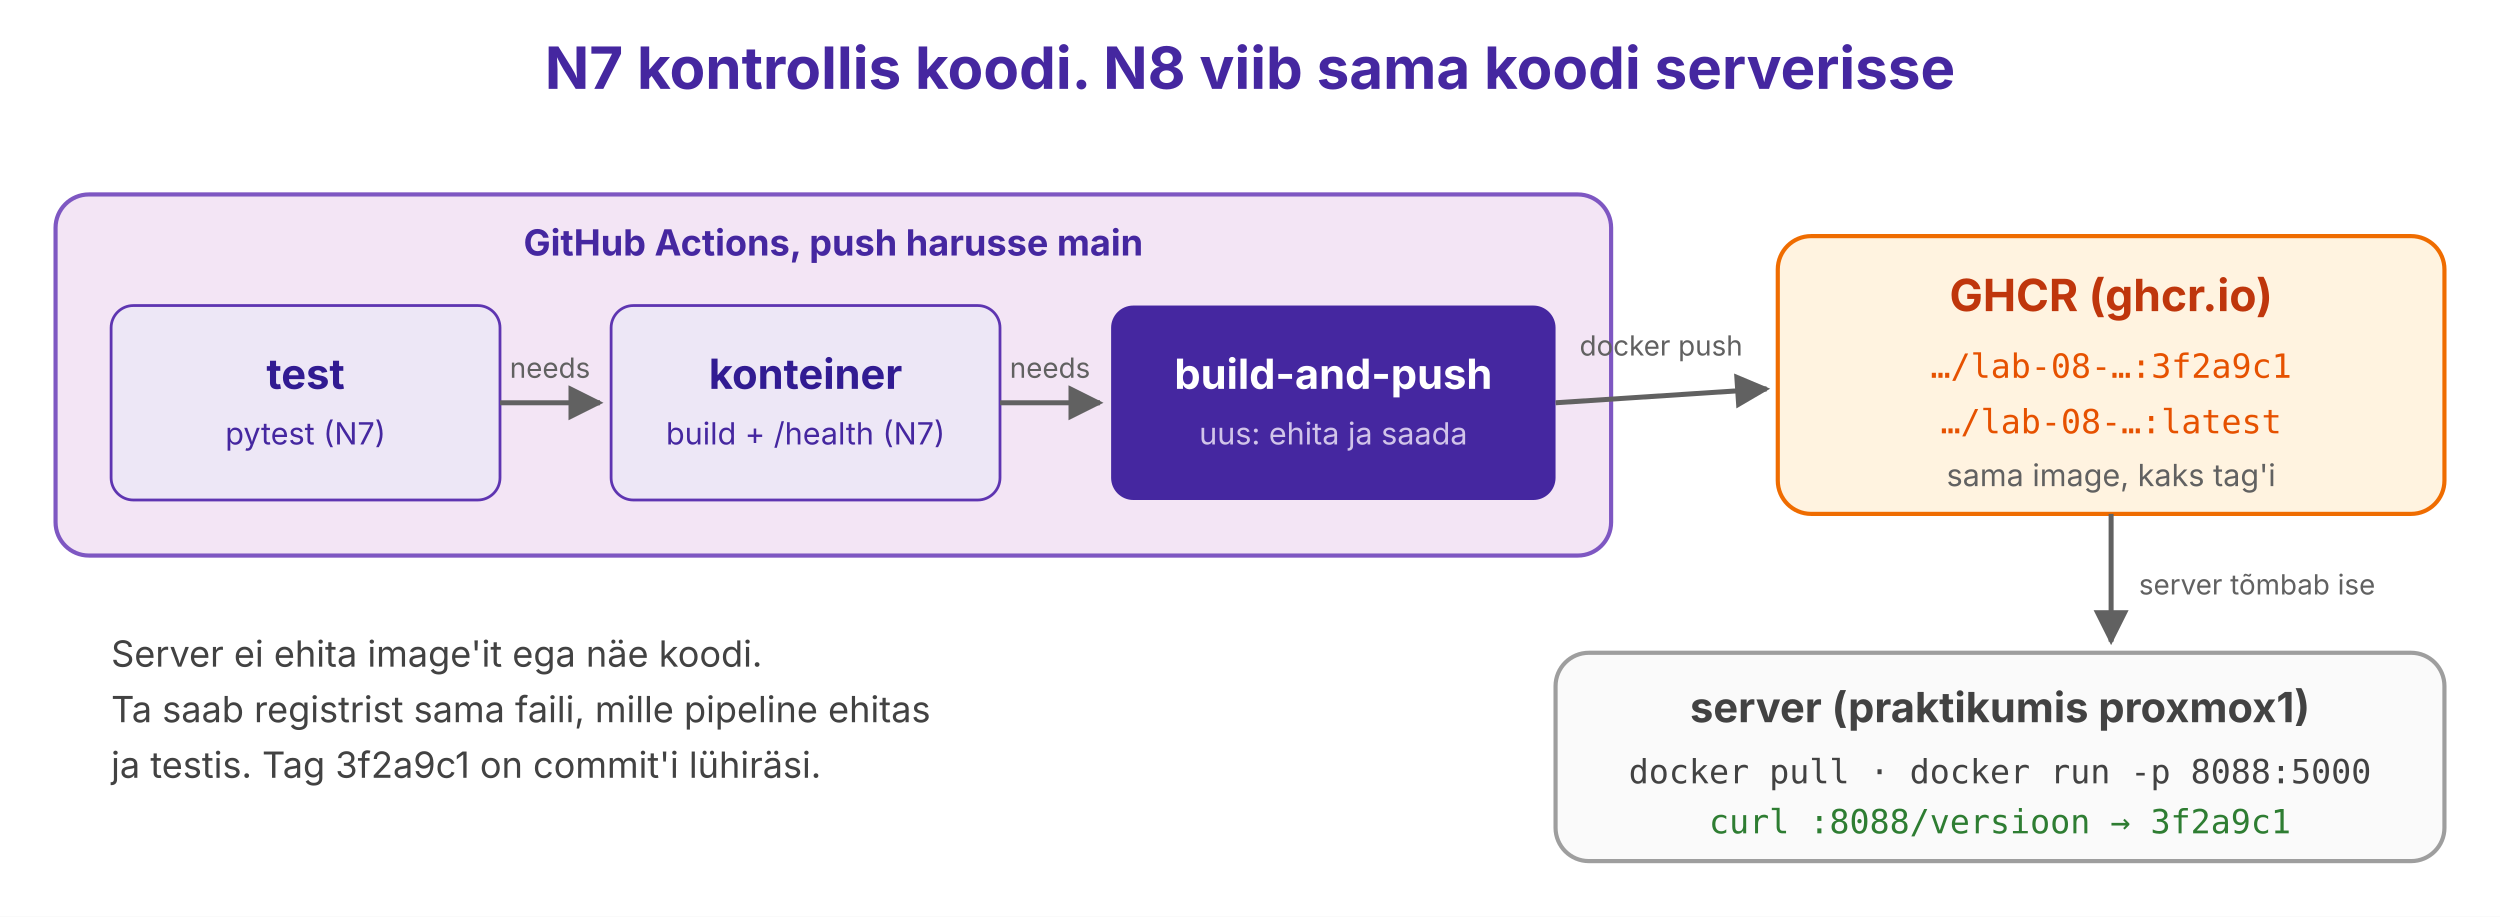
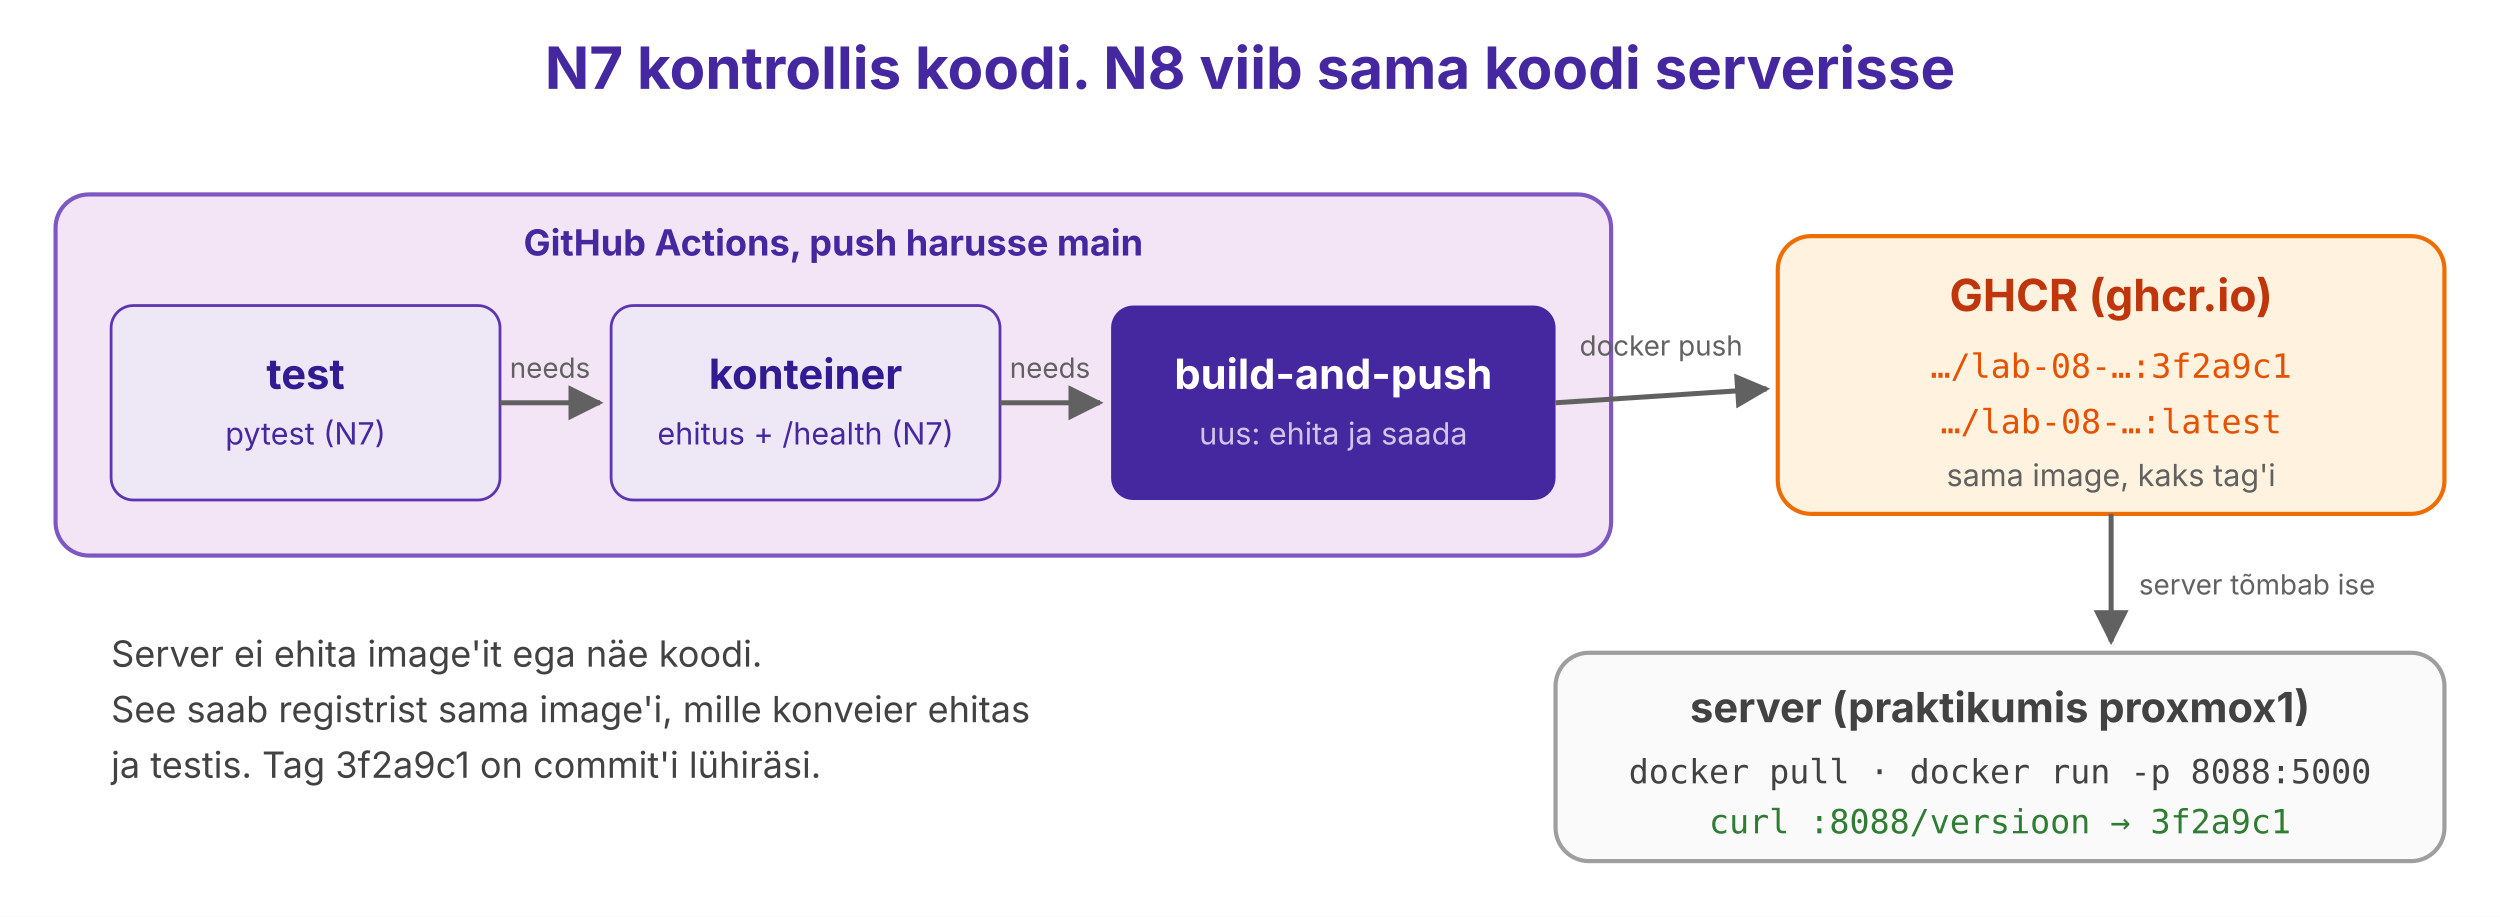
<svg xmlns="http://www.w3.org/2000/svg" viewBox="0 0 900 330" font-family="Inter, -apple-system, sans-serif">
  <defs>
    <marker id="a" viewBox="0 0 10 10" refX="9" refY="5" markerWidth="7" markerHeight="7" orient="auto">
      <path d="M0,0 L10,5 L0,10 z" fill="#616161" />
    </marker>
  </defs>
  <rect x="0" y="0" width="900" height="330" fill="#ffffff" />
  <text x="450" y="32" text-anchor="middle" font-size="21" font-weight="700" fill="#4527a0">N7 kontrollis koodi. N8 viib sama koodi serverisse</text>
  <rect x="20" y="70" width="560" height="130" rx="12" fill="#f3e5f5" stroke="#7e57c2" stroke-width="1.5" />
  <text x="300" y="92" text-anchor="middle" font-size="13" font-weight="700" fill="#4527a0">GitHub Actions, push harusse main</text>
  <rect x="40" y="110" width="140" height="70" rx="8" fill="#ede7f6" stroke="#5e35b1" />
  <text x="110" y="140" text-anchor="middle" font-size="15" font-weight="700" fill="#311b92">test</text>
  <text x="110" y="160" text-anchor="middle" font-size="11" fill="#4527a0">pytest (N7)</text>
  <rect x="220" y="110" width="140" height="70" rx="8" fill="#ede7f6" stroke="#5e35b1" />
  <text x="290" y="140" text-anchor="middle" font-size="15" font-weight="700" fill="#311b92">konteiner</text>
-   <text x="290" y="160" text-anchor="middle" font-size="11" fill="#4527a0">build + /health (N7)</text>
+   <text x="290" y="160" text-anchor="middle" font-size="11" fill="#4527a0">ehitus + /health (N7)</text>
  <rect x="400" y="110" width="160" height="70" rx="8" fill="#4527a0" />
  <text x="480" y="140" text-anchor="middle" font-size="15" font-weight="700" fill="#fff">build-and-push</text>
  <text x="480" y="160" text-anchor="middle" font-size="11" fill="#d1c4e9">uus: ehita ja saada</text>
  <line x1="180" y1="145" x2="216" y2="145" stroke="#616161" stroke-width="1.8" marker-end="url(#a)" />
  <line x1="360" y1="145" x2="396" y2="145" stroke="#616161" stroke-width="1.8" marker-end="url(#a)" />
  <text x="198" y="136" text-anchor="middle" font-size="10" fill="#616161">needs</text>
  <text x="378" y="136" text-anchor="middle" font-size="10" fill="#616161">needs</text>
  <rect x="640" y="85" width="240" height="100" rx="12" fill="#fff3e0" stroke="#ef6c00" stroke-width="1.5" />
  <text x="760" y="112" text-anchor="middle" font-size="16" font-weight="700" fill="#bf360c">GHCR (ghcr.io)</text>
  <text x="760" y="136" text-anchor="middle" font-size="12" fill="#e65100" font-family="ui-monospace, Menlo, monospace">…/lab-08-…:3f2a9c1</text>
  <text x="760" y="156" text-anchor="middle" font-size="12" fill="#e65100" font-family="ui-monospace, Menlo, monospace">…/lab-08-…:latest</text>
  <text x="760" y="175" text-anchor="middle" font-size="11" fill="#616161">sama image, kaks tag'i</text>
  <line x1="560" y1="145" x2="636" y2="140" stroke="#616161" stroke-width="1.8" marker-end="url(#a)" />
  <text x="598" y="128" text-anchor="middle" font-size="10" fill="#616161">docker push</text>
  <rect x="560" y="235" width="320" height="75" rx="12" fill="#fafafa" stroke="#9e9e9e" stroke-width="1.5" />
  <text x="720" y="260" text-anchor="middle" font-size="15" font-weight="700" fill="#424242">server (praktikumis proxmox1)</text>
  <text x="720" y="282" text-anchor="middle" font-size="12" fill="#424242" font-family="ui-monospace, Menlo, monospace">docker pull · docker run -p 8088:5000</text>
  <text x="720" y="300" text-anchor="middle" font-size="12" fill="#2e7d32" font-family="ui-monospace, Menlo, monospace">curl :8088/versioon → 3f2a9c1</text>
  <line x1="760" y1="185" x2="760" y2="231" stroke="#616161" stroke-width="1.8" marker-end="url(#a)" />
  <text x="770" y="214" font-size="10" fill="#616161">server tõmbab ise</text>
  <text x="40" y="240" font-size="13" fill="#424242">Server ei ehita image'it ega näe koodi.</text>
-   <text x="40" y="260" font-size="13" fill="#424242">Ta saab registrist sama faili, mille pipeline ehitas</text>
+   <text x="40" y="260" font-size="13" fill="#424242">See saab registrist sama image'i, mille konveier ehitas</text>
  <text x="40" y="280" font-size="13" fill="#424242">ja testis. Tag 3f2a9c1 on commit'i lühiräsi.</text>
</svg>
